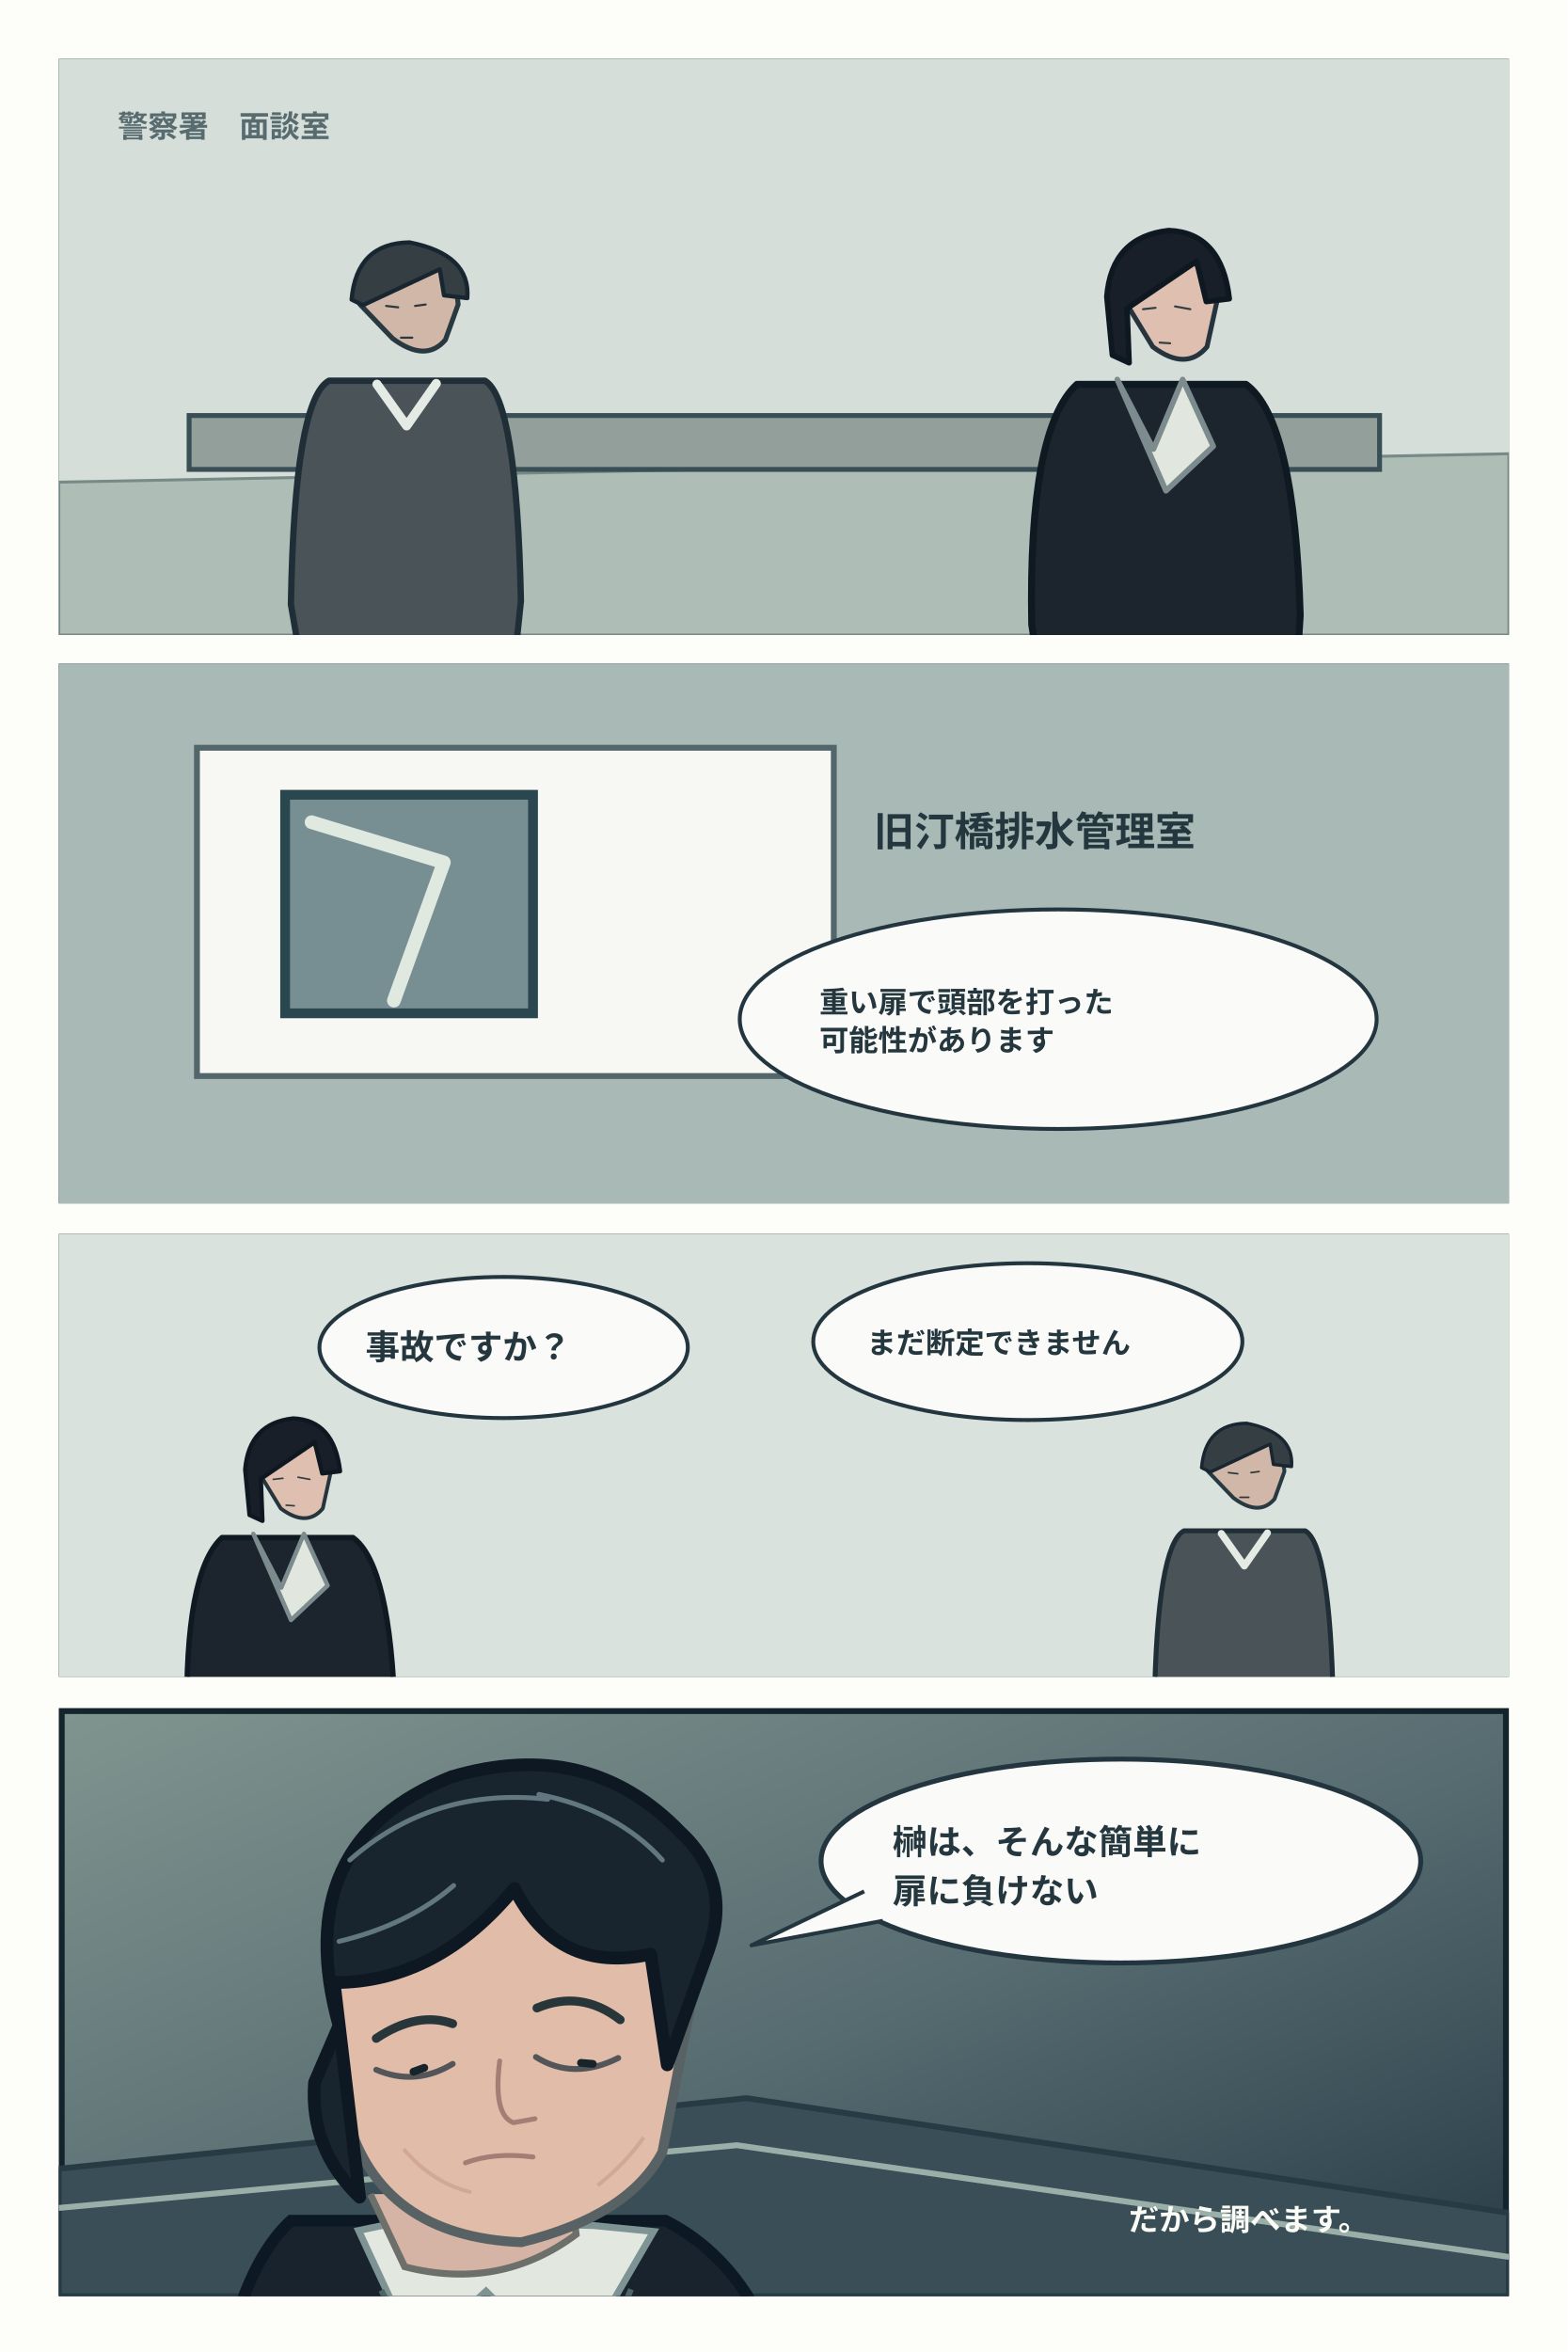
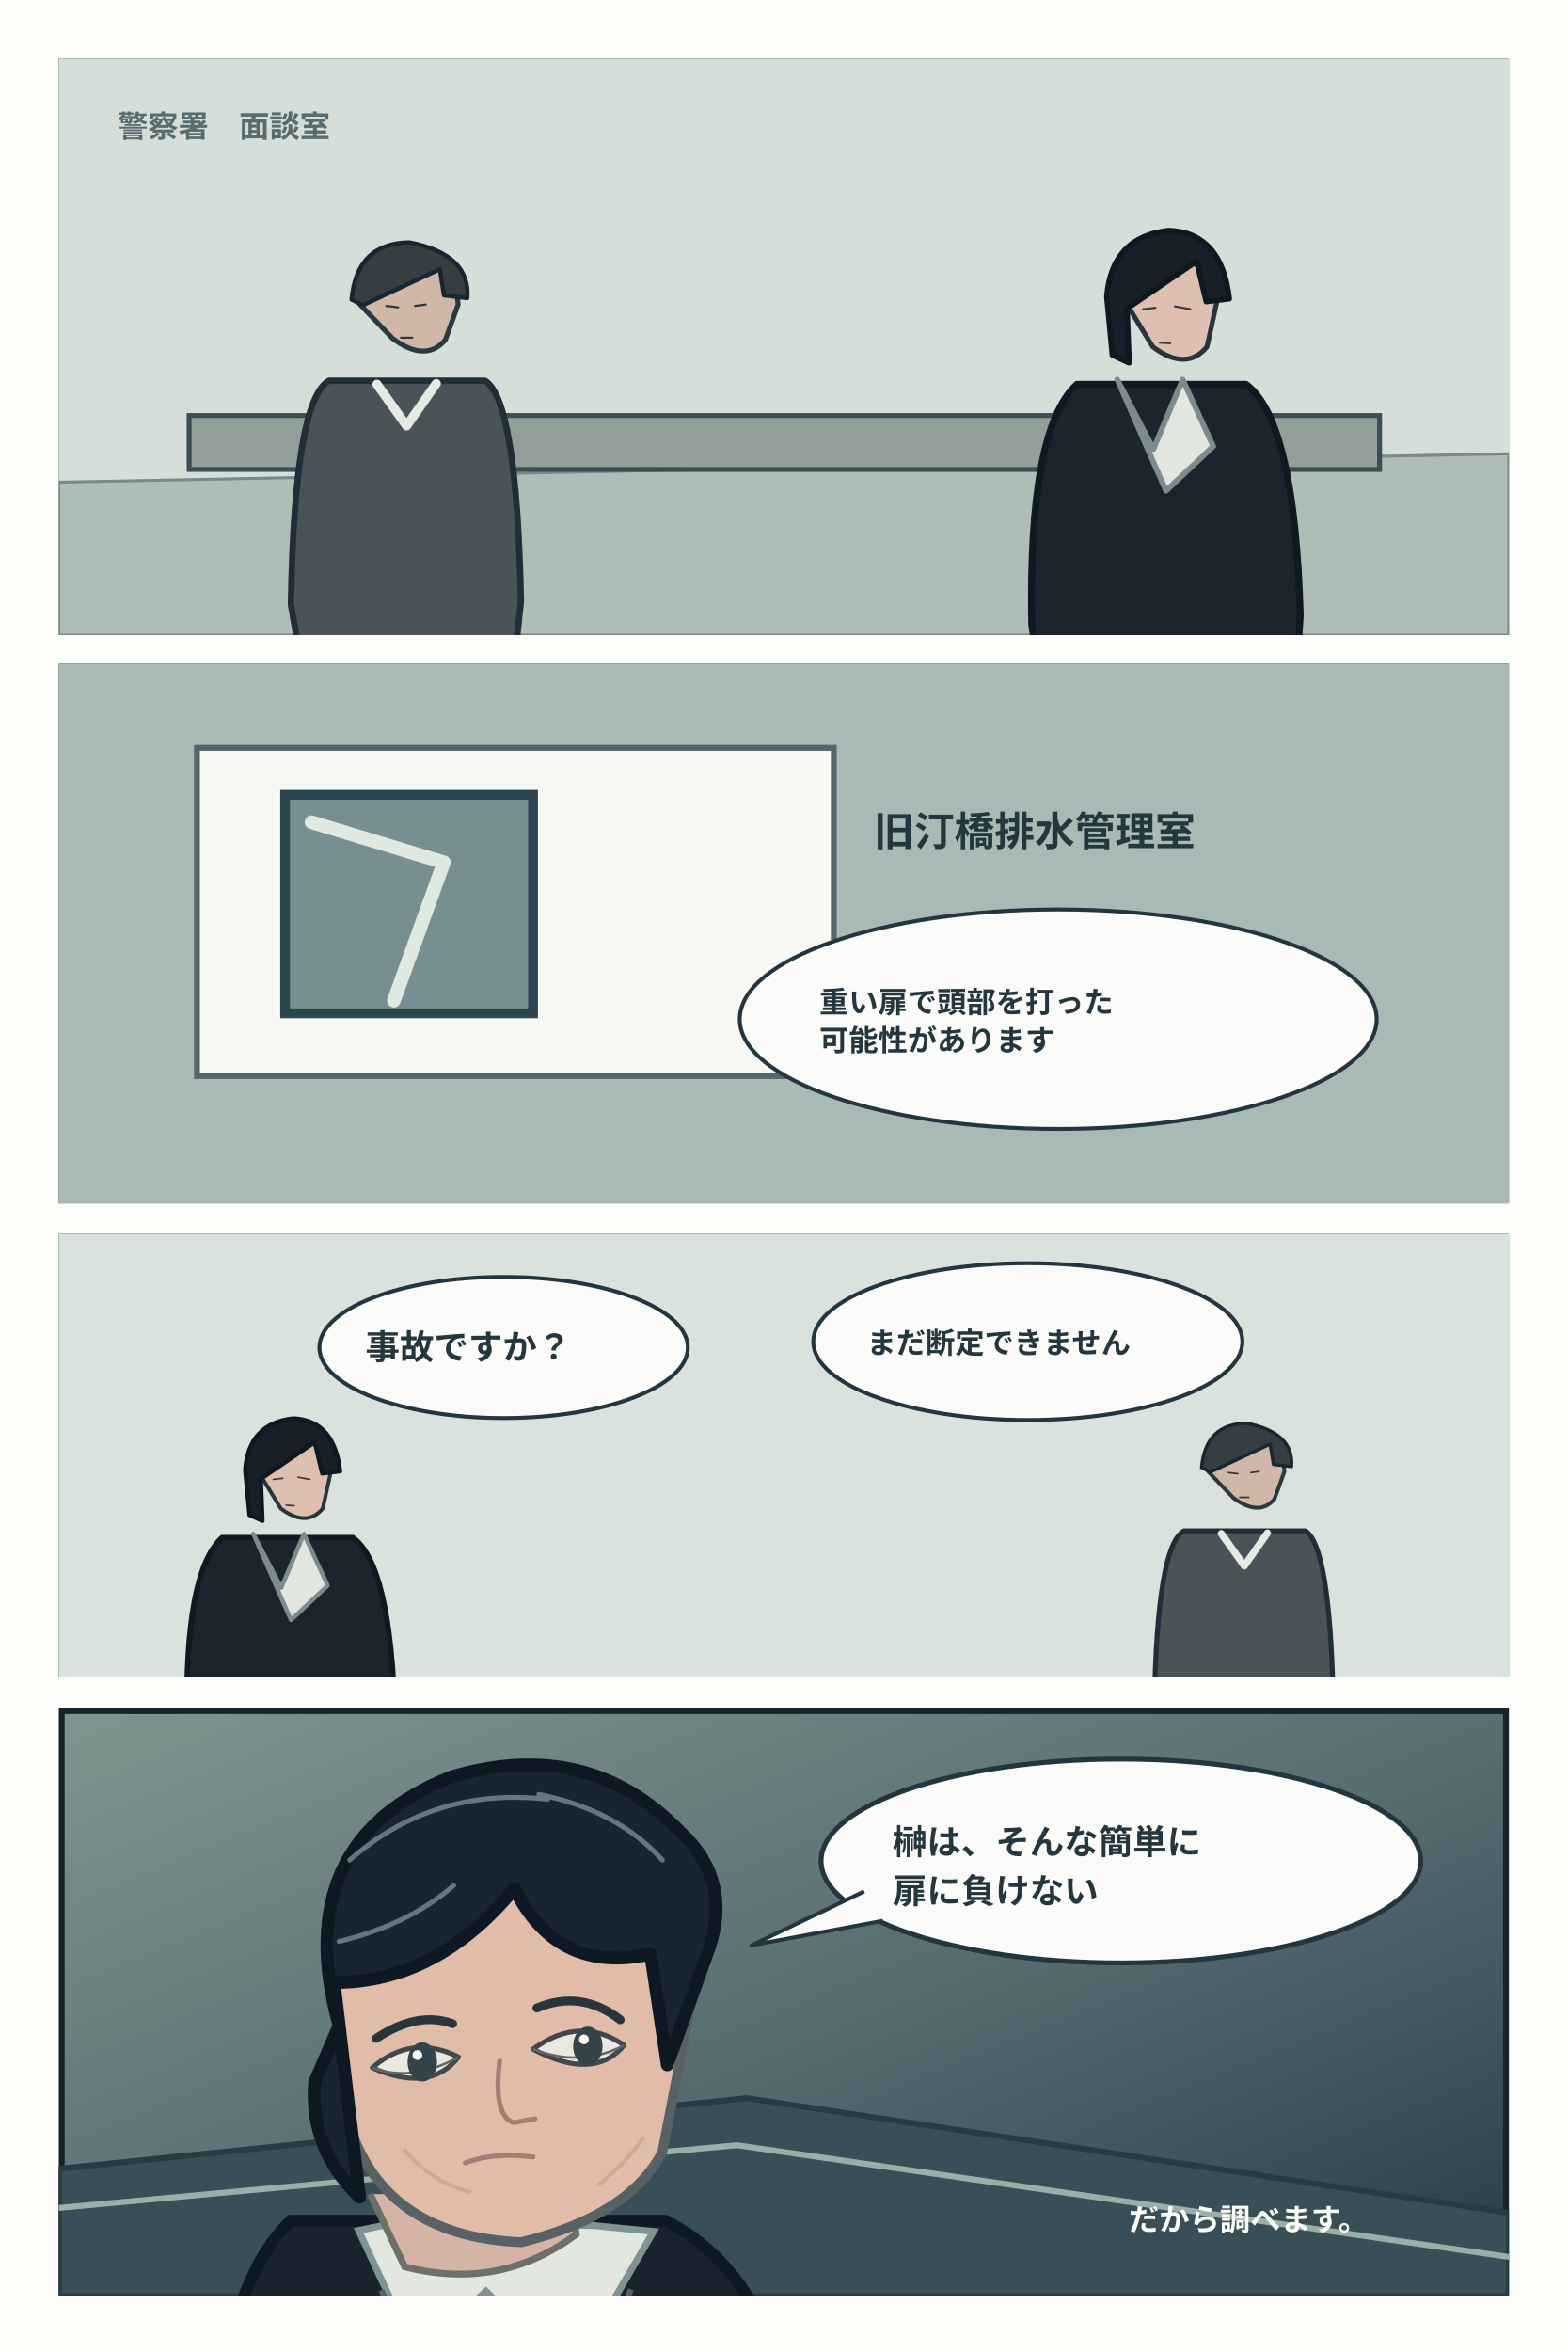
<svg xmlns="http://www.w3.org/2000/svg" width="1600" height="2400" viewBox="0 0 1600 2400">
  <defs>
    <pattern id="halftone" width="8" height="8" patternUnits="userSpaceOnUse">
      <circle cx="2" cy="2" r="1.6" fill="#667979" opacity=".4" />
    </pattern>
  </defs>
  <rect x="0" y="0" width="1600" height="2400" fill="#fdfefa" stroke="none" stroke-width="0" />
  <g id="panel-08-1">
    <svg x="60" y="60" width="1480" height="588" viewBox="0 0 1480 588">
      <rect x="2" y="2" width="1476" height="584" fill="#fbfcf8" stroke="#14242c" stroke-width="8" />
      <rect x="0" y="0" width="1480" height="588" fill="#d6ded9" stroke="none" stroke-width="0" />
      <path d="M0 432L1480 403L1480 588L0 588Z" fill="#aebdb5" stroke="#788a87" stroke-width="3" stroke-linecap="round" stroke-linejoin="round" />
      <rect x="133" y="364" width="1215" height="55" fill="#939f9b" stroke="#394e55" stroke-width="5" />
      <g transform="translate(355 340) scale(0.72)">
        <path d="M-110-16Q-159 11-164 301L-140 440L147 440L162 296Q156 11 111-16Z" fill="#495358" stroke="#202f37" stroke-width="9" stroke-linecap="round" stroke-linejoin="round" />
        <path d="M-42-11L0 48L42-12" fill="none" stroke="#e4eae4" stroke-width="13" stroke-linecap="round" stroke-linejoin="round" />
        <path d="M-66-124Q-76-187-5-192Q69-191 73-124L55-74Q27-41-20-76Z" fill="#d0b7a7" stroke="#283941" stroke-width="7" stroke-linecap="round" stroke-linejoin="round" />
        <path d="M-78-131Q-71-211 4-212Q91-195 86-133L53-137L47-174L-62-123Z" fill="#353e43" stroke="#172630" stroke-width="6" stroke-linecap="round" stroke-linejoin="round" />
        <path d="M-29-122L-12-120M12-122L27-124M-8-77L8-77" fill="none" stroke="#2f373b" stroke-width="3" stroke-linecap="round" stroke-linejoin="round" />
      </g>
      <g transform="translate(1130 340) scale(0.71)">
        <path d="M-128-11Q-198 53-193 334L-169 493L182 493L193 321Q185 40 115-11Z" fill="#1c242e" stroke="#0e1922" stroke-width="10" stroke-linecap="round" stroke-linejoin="round" />
        <path d="M-70-18L-18 82L24-18L68 78L0 142Z" fill="#e1e6de" stroke="#7c8b8d" stroke-width="8" stroke-linecap="round" stroke-linejoin="round" />
        <path d="M-58-129Q-73-188-8-198Q60-199 73-129L59-65Q29-29-19-65Z" fill="#dfc0b0" stroke="#25343d" stroke-width="7" stroke-linecap="round" stroke-linejoin="round" />
        <path d="M-85-137Q-78-223 4-232Q80-229 91-134L58-130L44-188L-56-120L-53-42L-77-53Z" fill="#181f29" stroke="#0e1820" stroke-width="8" stroke-linecap="round" stroke-linejoin="round" />
        <path d="M-33-119L-15-121M13-123L35-119M-9-71L6-70" fill="none" stroke="#343e44" stroke-width="3" stroke-linecap="round" stroke-linejoin="round" />
      </g>
      <text x="60" y="80" fill="#586c70" font-family="'Noto Sans CJK JP',sans-serif" font-size="31" font-weight="600">警察署　面談室</text>
    </svg>
  </g>
  <g id="panel-08-2">
    <svg x="60" y="677" width="1480" height="551" viewBox="0 0 1480 551">
      <rect x="2" y="2" width="1476" height="547" fill="#fbfcf8" stroke="#14242c" stroke-width="8" />
      <rect x="0" y="0" width="1480" height="551" fill="#a8b9b6" stroke="none" stroke-width="0" />
      <rect x="141" y="86" width="650" height="335" fill="#f7f8f4" stroke="#52666c" stroke-width="6" />
      <rect x="231" y="134" width="253" height="223" fill="#778e93" stroke="#2a4750" stroke-width="10" />
      <path d="M258 162L393 203L342 344" fill="none" stroke="#dfe9df" stroke-width="14" stroke-linecap="round" stroke-linejoin="round" />
      <text x="832" y="186" fill="#25373e" font-family="'Noto Sans CJK JP',sans-serif" font-size="41" font-weight="600">旧汀橋排水管理室</text>
      <ellipse cx="1020" cy="363" rx="325" ry="112" fill="#fafaf8" stroke="#23353f" stroke-width="4" />
      <text x="776.25" y="356.28" fill="#25373e" font-family="'Noto Sans CJK JP',sans-serif" font-size="30" font-weight="600">重い扉で頭部を打った</text>
      <text x="776.25" y="395.28" fill="#25373e" font-family="'Noto Sans CJK JP',sans-serif" font-size="30" font-weight="600">可能性があります</text>
    </svg>
  </g>
  <g id="panel-08-3">
    <svg x="60" y="1259" width="1480" height="452" viewBox="0 0 1480 452">
      <rect x="2" y="2" width="1476" height="448" fill="#fbfcf8" stroke="#14242c" stroke-width="8" />
      <rect x="0" y="0" width="1480" height="452" fill="#d9e2dc" stroke="none" stroke-width="0" />
      <g transform="translate(237 316) scale(0.55)">
        <path d="M-128-11Q-198 53-193 334L-169 493L182 493L193 321Q185 40 115-11Z" fill="#1c242e" stroke="#0e1922" stroke-width="10" stroke-linecap="round" stroke-linejoin="round" />
        <path d="M-70-18L-18 82L24-18L68 78L0 142Z" fill="#e1e6de" stroke="#7c8b8d" stroke-width="8" stroke-linecap="round" stroke-linejoin="round" />
        <path d="M-58-129Q-73-188-8-198Q60-199 73-129L59-65Q29-29-19-65Z" fill="#dfc0b0" stroke="#25343d" stroke-width="7" stroke-linecap="round" stroke-linejoin="round" />
        <path d="M-85-137Q-78-223 4-232Q80-229 91-134L58-130L44-188L-56-120L-53-42L-77-53Z" fill="#181f29" stroke="#0e1820" stroke-width="8" stroke-linecap="round" stroke-linejoin="round" />
        <path d="M-33-119L-15-121M13-123L35-119M-9-71L6-70" fill="none" stroke="#343e44" stroke-width="3" stroke-linecap="round" stroke-linejoin="round" />
      </g>
      <g transform="translate(1210 312) scale(0.56)">
        <path d="M-110-16Q-159 11-164 301L-140 440L147 440L162 296Q156 11 111-16Z" fill="#495358" stroke="#202f37" stroke-width="9" stroke-linecap="round" stroke-linejoin="round" />
        <path d="M-42-11L0 48L42-12" fill="none" stroke="#e4eae4" stroke-width="13" stroke-linecap="round" stroke-linejoin="round" />
        <path d="M-66-124Q-76-187-5-192Q69-191 73-124L55-74Q27-41-20-76Z" fill="#d0b7a7" stroke="#283941" stroke-width="7" stroke-linecap="round" stroke-linejoin="round" />
        <path d="M-78-131Q-71-211 4-212Q91-195 86-133L53-137L47-174L-62-123Z" fill="#353e43" stroke="#172630" stroke-width="6" stroke-linecap="round" stroke-linejoin="round" />
        <path d="M-29-122L-12-120M12-122L27-124M-8-77L8-77" fill="none" stroke="#2f373b" stroke-width="3" stroke-linecap="round" stroke-linejoin="round" />
      </g>
      <ellipse cx="454" cy="116" rx="188" ry="72" fill="#fafaf8" stroke="#23353f" stroke-width="4" />
      <text x="313" y="128" fill="#25373e" font-family="'Noto Sans CJK JP',sans-serif" font-size="35" font-weight="600">事故ですか？</text>
      <ellipse cx="989" cy="110" rx="219" ry="80" fill="#fafaf8" stroke="#23353f" stroke-width="4" />
      <text x="824.75" y="122" fill="#25373e" font-family="'Noto Sans CJK JP',sans-serif" font-size="30" font-weight="600">まだ断定できません</text>
    </svg>
  </g>
  <g id="panel-08-4">
    <svg x="60" y="1743" width="1480" height="600" viewBox="0 0 1480 600">
      <defs>
        <linearGradient id="interview-light-08" x1="0" y1="0" x2="1" y2="1">
          <stop stop-color="#80948f" />
          <stop offset=".55" stop-color="#566b70" />
          <stop offset="1" stop-color="#263b45" />
        </linearGradient>
      </defs>
      <rect x="2" y="2" width="1476" height="596" fill="url(#interview-light-08)" stroke="#14242c" stroke-width="8" />
      <path d="M0 470L702 398L1480 515V600H0Z" fill="#394e56" stroke="#273b44" stroke-width="6" />
      <path d="M0 510L692 446L1480 560" fill="none" stroke="#9bafa9" stroke-width="6" />
      <g transform="translate(457 402)">
        <path d="M-220 121Q-288 183-306 391L-303 599L338 599L301 390Q285 183 162 121Z" fill="#18232d" stroke="#0c1924" stroke-width="12" />
        <path d="M-151 131L-92 258L-21 193L65 278L150 132L89 126L-103 121Z" fill="#e2e7e0" stroke="#7e9394" stroke-width="7" />
        <path d="M-128 192L-51 331L-27 600M127 191L61 348L63 600" stroke="#4f6468" stroke-width="6" fill="none" />
        <path d="M-139 94L-104 168Q-7 193 71 135L66 91" fill="#d5b3a5" stroke="#6c6f6a" stroke-width="7" />
        <path d="M-174-96Q-194-239-61-289Q58-324 161-252Q213-207 187-94L159 51Q125 116 15 143Q-129 137-163 15Z" fill="#e0bca9" stroke="#586163" stroke-width="10" />
        <path d="M-171-78Q-223-266-56-332Q83-373 177-276Q231-226 206-155L164-38L147-151Q52-130 8-218Q-71-122-176-122L-150 97Q-201 48-196-20Z" fill="#18242e" stroke="#0d1822" stroke-width="13" stroke-linejoin="round" />
        <path d="M-160-247Q-75-322 42-309M-171-164Q-100-181-54-221M33-314Q113-298 159-247" fill="none" stroke="#627780" stroke-width="5" stroke-linecap="round" />
        <path d="M-133-65Q-91-93-55-80M31-96Q76-115 116-84" stroke="#28363a" stroke-width="9" fill="none" stroke-linecap="round" />
-         <path d="M-133-33Q-93-16-55-39M30-46Q68-22 114-45" stroke="#535558" stroke-width="6" fill="none" stroke-linecap="round" />
-         <path d="M-95-31L-84-35M76-40L88-39" stroke="#17242a" stroke-width="8" stroke-linecap="round" />
+         <path d="M-137-35Q-97-70-49-46Q-78-9-137-35Z" fill="#eae9e0" stroke="#40484b" stroke-width="5" stroke-linejoin="round" />
+         <path d="M27-54Q75-89 120-58Q89-21 27-54Z" fill="#eae9e0" stroke="#40484b" stroke-width="5" stroke-linejoin="round" />
+         <path d="M-137-35Q-96-20-49-46M27-54Q76-35 120-58" fill="none" stroke="#666466" stroke-width="2.5" />
+         <ellipse cx="-86" cy="-41" rx="15" ry="20" fill="#34444b" />
+         <ellipse cx="83" cy="-57" rx="15" ry="20" fill="#34444b" />
+         <circle cx="-91" cy="-48" r="5" fill="#faf9f1" />
+         <circle cx="79" cy="-64" r="5" fill="#faf9f1" />
        <path d="M-7-42Q-14 13 7 21L29 17M-42 62Q-13 51 27 56" stroke="#a47e75" stroke-width="5" fill="none" stroke-linecap="round" />
        <path d="M-105 48Q-75 83-36 92M93 85Q121 63 140 36" stroke="#caa092" stroke-width="4" fill="none" opacity=".7" />
        <path d="M-305 380Q-246 312-172 342L-113 381L-18 309L43 353L-65 482L-228 459" fill="#222f39" stroke="#14212c" stroke-width="10" />
        <path d="M-84 397Q-71 353-42 342Q-18 336-7 355L11 388Q13 406-12 412L-19 441Q-39 449-49 424L-68 437Q-93 433-84 397Z" fill="#dfbcab" stroke="#45545a" stroke-width="8" />
        <path d="M-56 378L-12 390M-60 400L-19 414" stroke="#aa8c7e" stroke-width="5" />
      </g>
      <ellipse cx="1084" cy="156" rx="306" ry="104" fill="#fafaf8" stroke="#23353f" stroke-width="5" />
      <path d="M822 187L707 242L841 217" fill="#fafaf8" stroke="#23353f" stroke-width="4" stroke-linejoin="round" />
      <text x="851" y="149" fill="#25373e" font-family="Noto Sans CJK JP,Noto Sans JP,sans-serif" font-size="35" font-weight="600">榊は、そんな簡単に</text>
      <text x="851" y="199" fill="#25373e" font-family="Noto Sans CJK JP,Noto Sans JP,sans-serif" font-size="35" font-weight="600">扉に負けない</text>
      <text x="1092" y="533" fill="#fcfcf7" font-family="Noto Sans CJK JP,Noto Sans JP,sans-serif" font-size="31" font-weight="600">だから調べます。</text>
    </svg>
  </g>
</svg>
